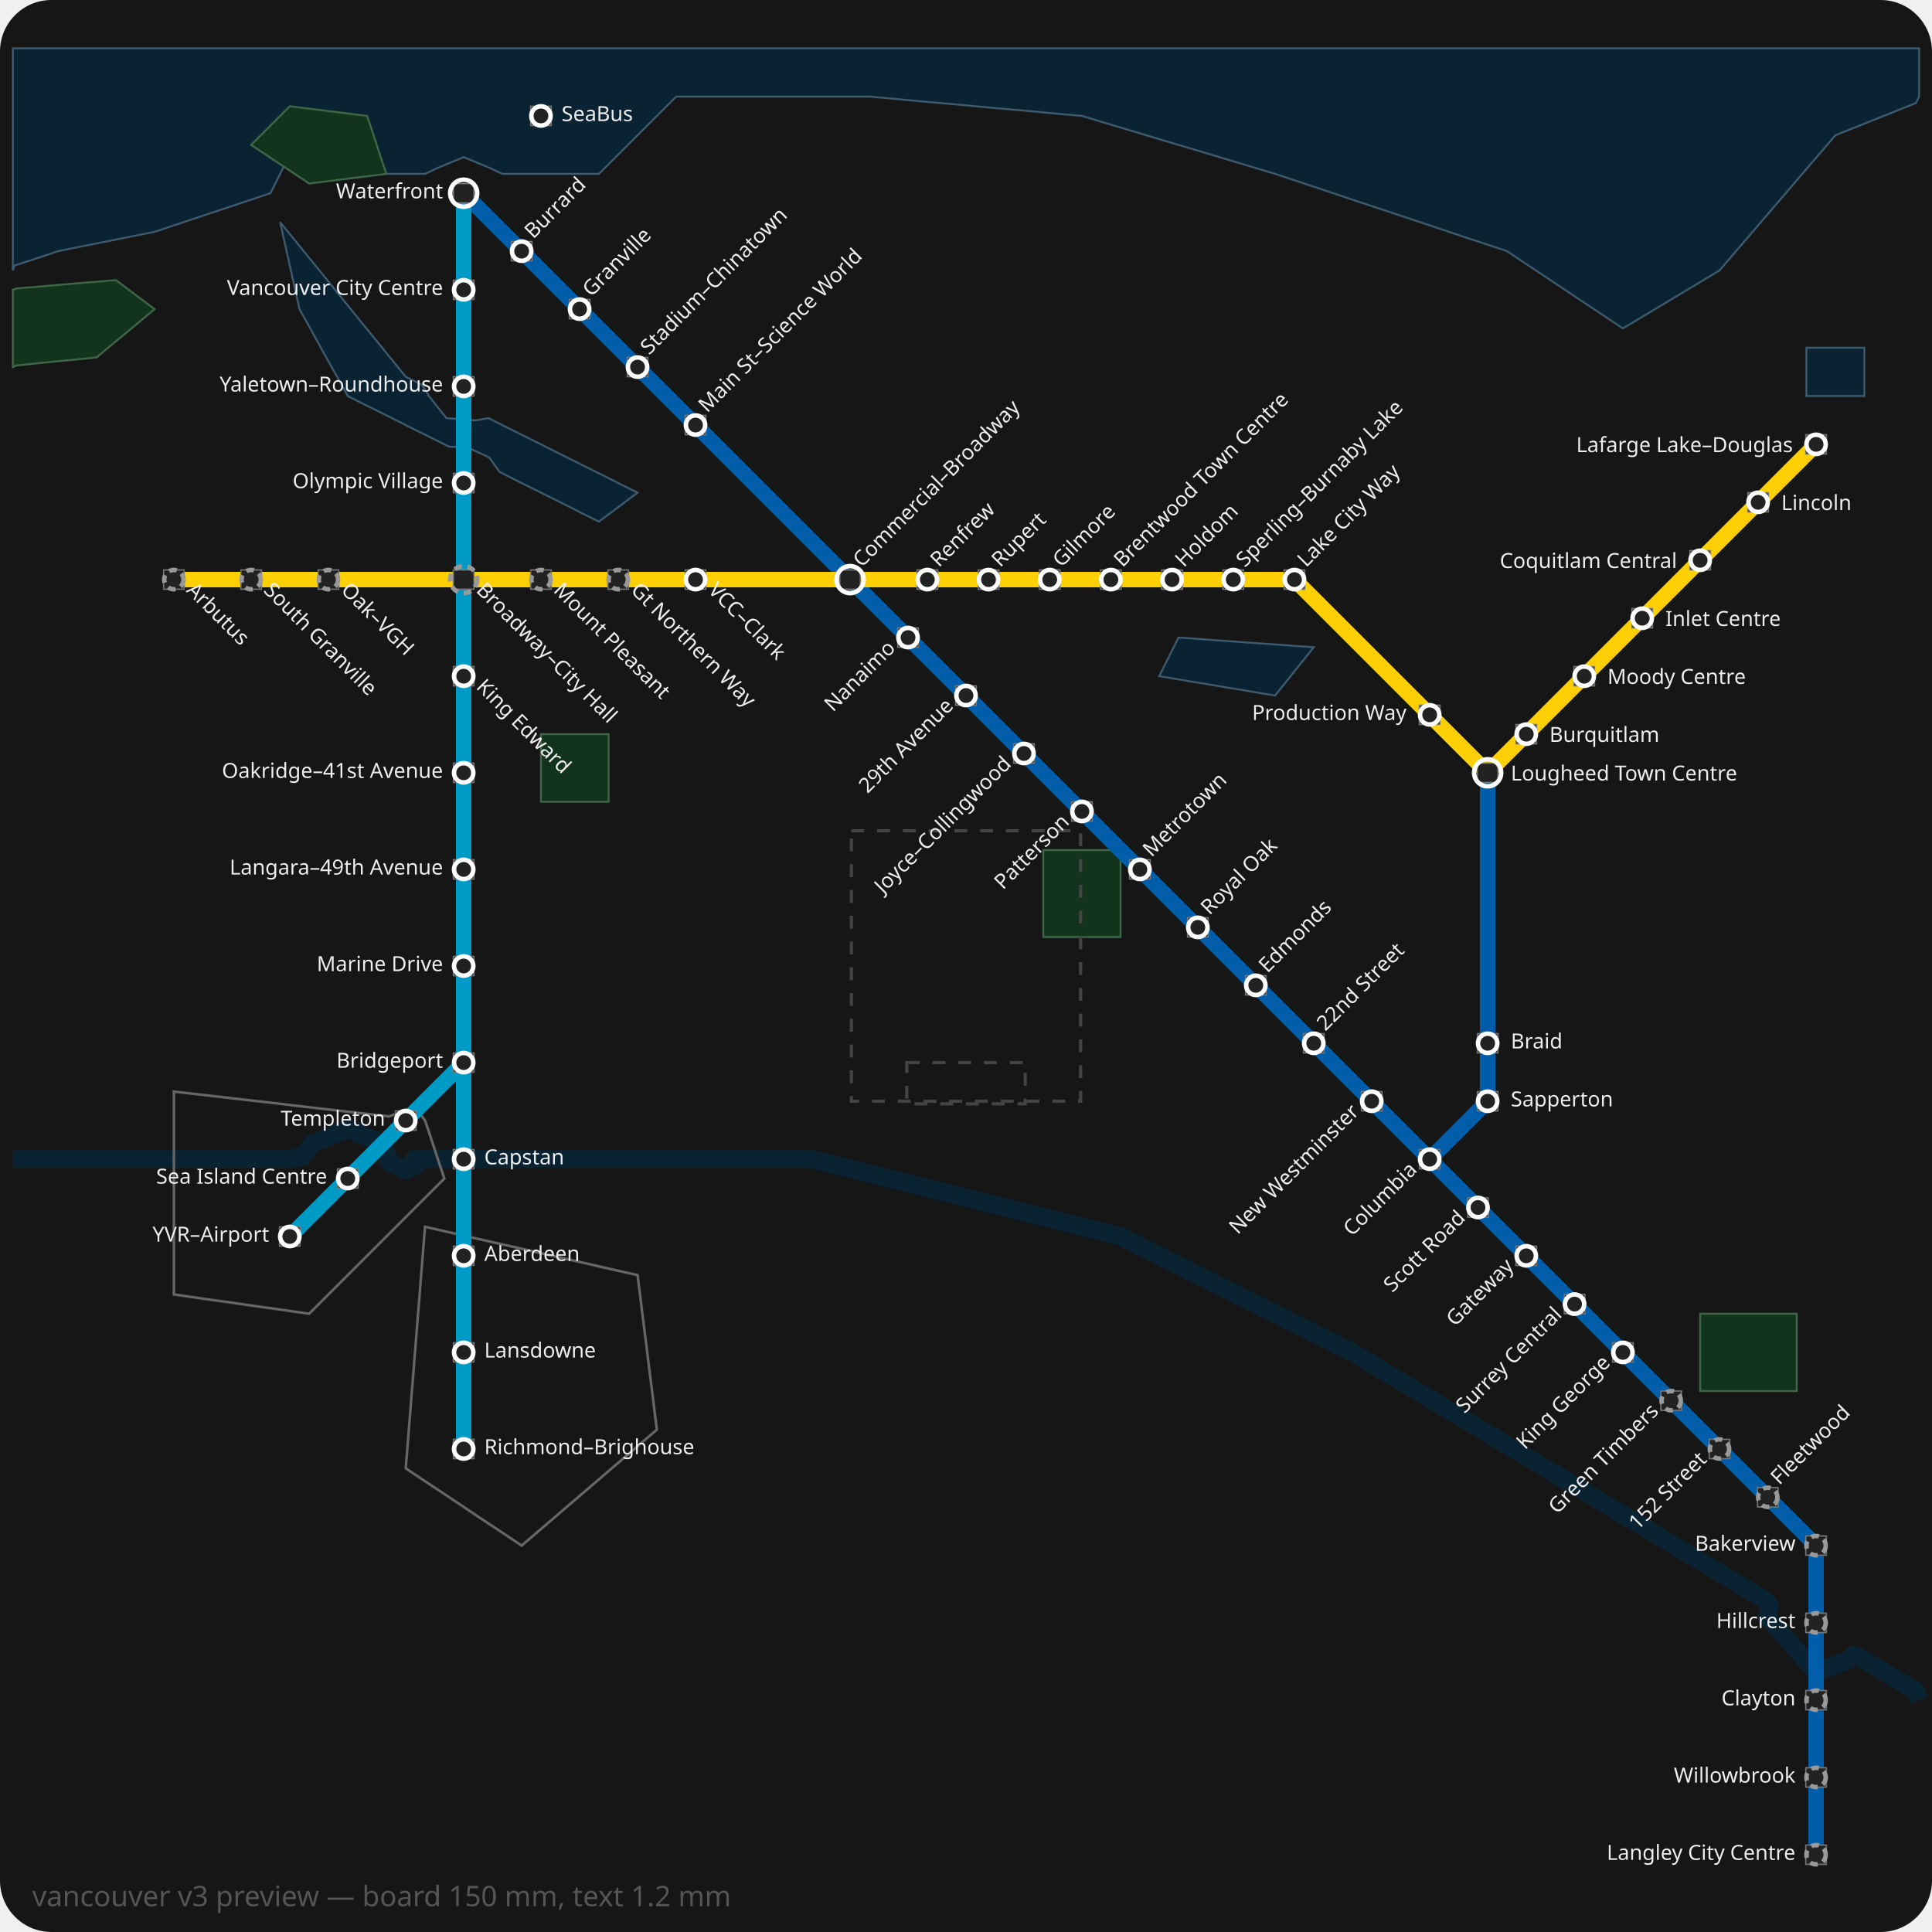
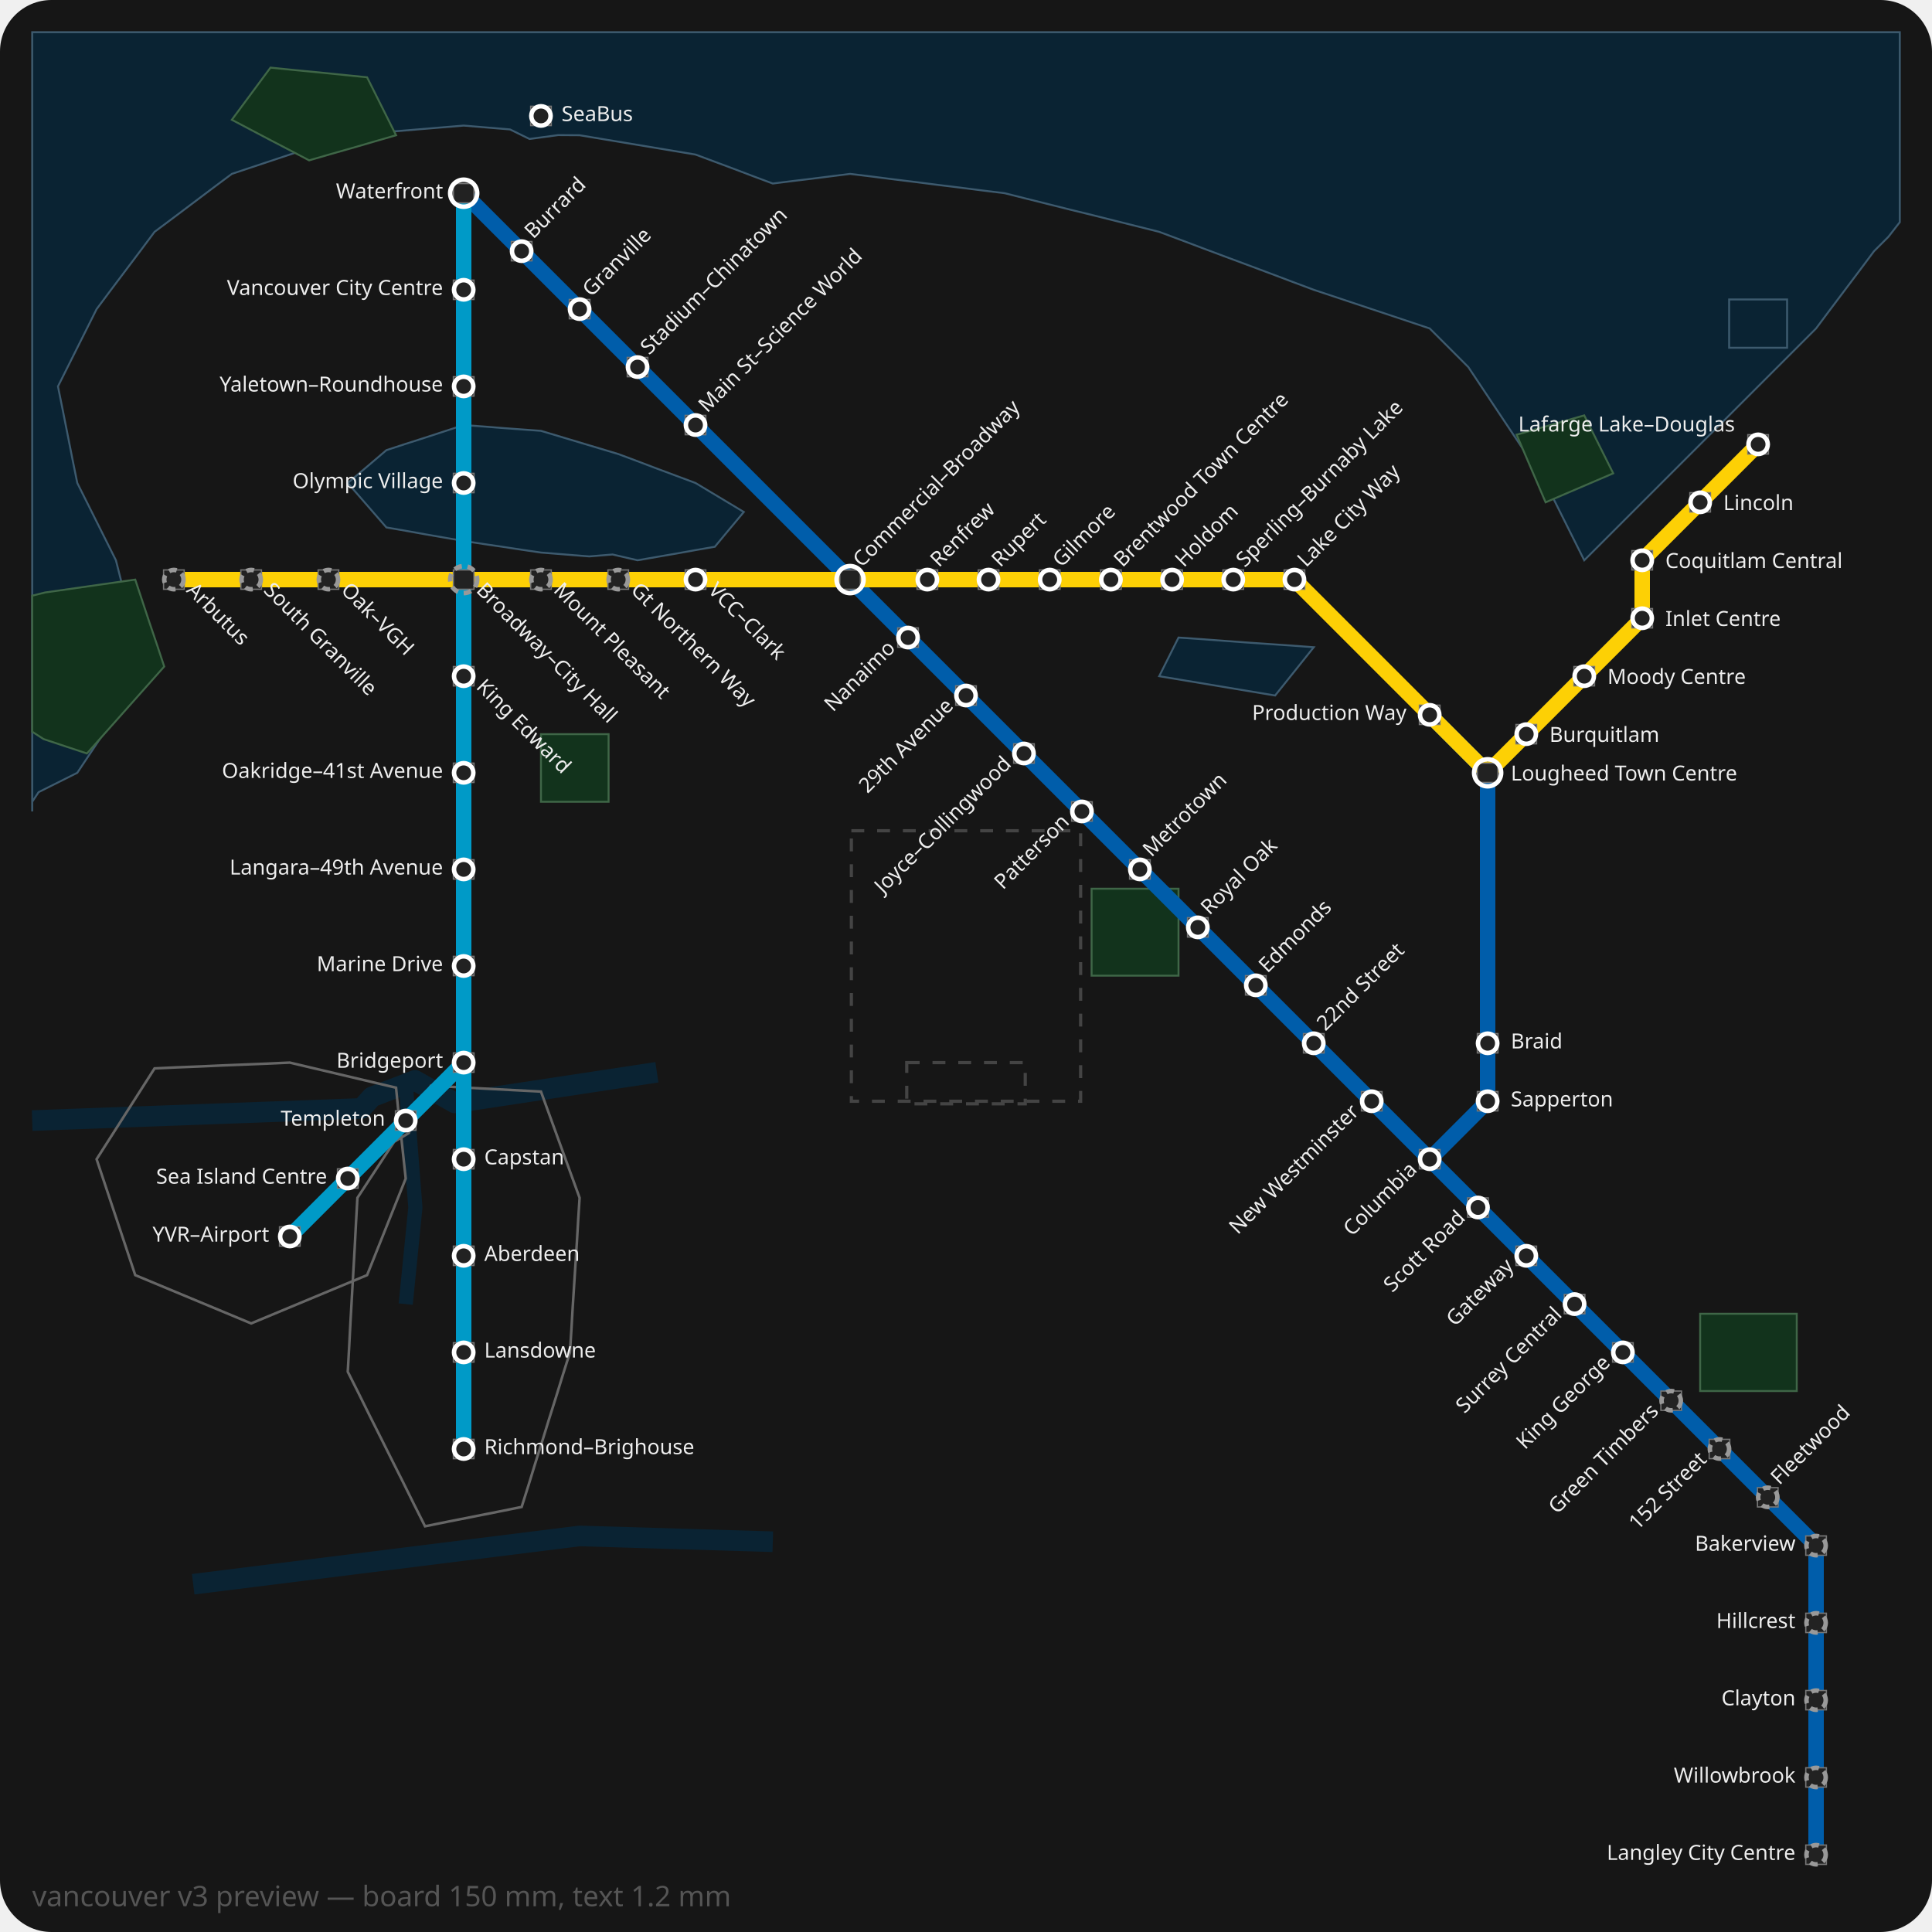
<svg xmlns="http://www.w3.org/2000/svg" width="150.0mm" height="150.0mm" viewBox="0 0 150.0 150.0" font-family="sans-serif">
  <rect x="0" y="0" width="150.0" height="150.0" rx="4" fill="#161616" />
-   <polygon points="1.00,3.75 1.50,3.75 3.00,3.75 4.50,3.75 6.00,3.75 7.50,3.75 9.00,3.75 10.50,3.75 12.00,3.75 13.50,3.75 15.00,3.75 16.50,3.75 18.00,3.75 19.50,3.75 21.00,3.75 22.50,3.75 24.00,3.75 25.50,3.75 27.00,3.75 28.50,3.75 30.00,3.75 31.50,3.75 33.00,3.75 34.50,3.75 36.00,3.75 37.50,3.75 39.00,3.75 40.50,3.75 42.00,3.75 43.50,3.75 45.00,3.75 46.50,3.75 48.00,3.75 49.50,3.75 51.00,3.75 52.50,3.75 54.00,3.75 55.50,3.75 57.00,3.75 58.50,3.75 60.00,3.75 61.50,3.75 63.00,3.75 64.50,3.75 66.00,3.75 67.50,3.75 69.00,3.75 70.50,3.75 72.00,3.75 73.50,3.75 75.00,3.75 76.50,3.75 78.00,3.75 79.50,3.75 81.00,3.75 82.50,3.75 84.00,3.75 85.50,3.75 87.00,3.75 88.50,3.75 90.00,3.75 91.50,3.75 93.00,3.75 94.50,3.75 96.00,3.75 97.50,3.75 99.00,3.75 100.50,3.75 102.00,3.75 103.50,3.75 105.00,3.75 106.50,3.75 108.00,3.75 109.50,3.75 111.00,3.75 112.50,3.75 114.00,3.75 115.50,3.75 117.00,3.75 118.50,3.75 120.00,3.75 121.50,3.75 123.00,3.75 124.50,3.75 126.00,3.75 127.50,3.75 129.00,3.75 130.50,3.75 132.00,3.75 133.50,3.75 135.00,3.75 136.50,3.75 138.00,3.75 139.50,3.75 141.00,3.75 142.50,3.75 144.00,3.75 145.50,3.75 147.00,3.75 148.50,3.75 149.00,3.75 149.00,5.00 149.00,6.25 149.00,7.50 148.75,8.00 147.50,8.50 146.25,9.00 145.00,9.50 143.75,10.00 142.50,10.50 141.60,11.55 140.70,12.60 139.80,13.65 138.90,14.70 138.00,15.75 137.10,16.80 136.20,17.85 135.30,18.90 134.40,19.95 133.50,21.00 132.25,21.75 131.00,22.50 129.75,23.25 128.50,24.00 127.25,24.75 126.00,25.50 124.88,24.75 123.75,24.00 122.62,23.25 121.50,22.50 120.38,21.75 119.25,21.00 118.12,20.25 117.00,19.50 115.62,19.04 114.23,18.58 112.85,18.12 111.46,17.65 110.08,17.19 108.69,16.73 107.31,16.27 105.92,15.81 104.54,15.35 103.15,14.88 101.77,14.42 100.38,13.96 99.00,13.50 97.64,13.09 96.27,12.68 94.91,12.27 93.55,11.86 92.18,11.45 90.82,11.05 89.45,10.64 88.09,10.23 86.73,9.82 85.36,9.41 84.00,9.00 82.62,8.88 81.25,8.75 79.88,8.62 78.50,8.50 77.12,8.38 75.75,8.25 74.38,8.12 73.00,8.00 71.62,7.88 70.25,7.75 68.88,7.62 67.50,7.50 66.00,7.50 64.50,7.50 63.00,7.50 61.50,7.50 60.00,7.50 58.50,7.50 57.00,7.50 55.50,7.50 54.00,7.50 52.50,7.50 51.50,8.50 50.50,9.50 49.50,10.50 48.50,11.50 47.50,12.50 46.50,13.50 45.00,13.50 43.50,13.50 42.00,13.50 40.50,13.50 39.00,13.50 37.98,13.02 36.00,12.20 34.02,13.02 33.00,13.50 31.50,13.50 30.00,13.50 28.50,13.50 27.60,12.60 26.70,11.70 25.80,10.80 24.90,9.90 24.00,9.00 23.40,10.20 22.80,11.40 22.20,12.60 21.60,13.80 21.00,15.00 19.71,15.43 18.43,15.86 17.14,16.29 15.86,16.71 14.57,17.14 13.29,17.57 12.00,18.00 10.75,18.25 9.50,18.50 8.25,18.75 7.00,19.00 5.75,19.25 4.50,19.50 3.38,19.88 2.25,20.25 1.12,20.62 1.00,21.00 1.00,19.56 1.00,18.12 1.00,16.69 1.00,15.25 1.00,13.81 1.00,12.38 1.00,10.94 1.00,9.50 1.00,8.06 1.00,6.62 1.00,5.19" fill="#0a2333" stroke="#3d5a6e" stroke-width="0.15" />
-   <polygon points="21.75,17.25 22.64,18.34 23.52,19.43 24.41,20.52 25.30,21.61 26.18,22.70 27.07,23.80 27.95,24.89 28.84,25.98 29.73,27.07 30.61,28.16 31.50,29.25 32.79,29.89 33.30,30.75 34.66,32.46 36.93,32.64 37.93,32.46 39.21,33.11 40.50,33.75 41.79,34.39 43.07,35.04 44.36,35.68 45.64,36.32 46.93,36.96 48.21,37.61 49.50,38.25 48.50,39.00 47.50,39.75 46.50,40.50 45.21,39.86 43.93,39.21 42.64,38.57 41.36,37.93 40.07,37.29 38.79,36.64 37.98,35.52 36.24,34.71 34.88,34.69 33.56,34.03 32.25,33.38 30.94,32.72 29.62,32.06 28.31,31.41 27.00,30.75 26.38,29.62 25.75,28.50 25.12,27.38 24.50,26.25 23.88,25.12 23.25,24.00 22.95,22.65 22.65,21.30 22.35,19.95 22.05,18.60" fill="#0a2333" stroke="#3d5a6e" stroke-width="0.15" />
-   <polyline points="1.00,90.00 22.50,90.00 23.56,89.78 24.28,88.78 27.00,87.65 29.72,88.78 30.22,90.22 31.50,90.85 32.37,90.44 32.15,90.00 63.00,90.00 87.00,96.00 105.00,105.00 137.14,124.29 137.39,124.67 137.18,125.49 141.00,129.85 143.63,128.81 143.96,128.46 148.71,131.23 149.00,132.00" fill="none" stroke="#0a2333" stroke-width="1.4" stroke-linejoin="round" />
-   <polygon points="13.50,84.75 14.89,84.91 16.29,85.07 17.68,85.23 19.07,85.39 20.46,85.55 21.86,85.71 23.25,85.88 24.64,86.04 26.04,86.20 27.43,86.36 28.82,86.52 30.21,86.68 32.22,85.92 33.00,87.00 33.38,88.12 33.75,89.25 34.12,90.38 34.50,91.50 33.45,92.55 32.40,93.60 31.35,94.65 30.30,95.70 29.25,96.75 28.20,97.80 27.15,98.85 26.10,99.90 25.05,100.95 24.00,102.00 22.69,101.81 21.38,101.62 20.06,101.44 18.75,101.25 17.44,101.06 16.12,100.88 14.81,100.69 13.50,100.50 13.50,99.07 13.50,97.64 13.50,96.20 13.50,94.77 13.50,93.34 13.50,91.91 13.50,90.48 13.50,89.05 13.50,87.61 13.50,86.18" fill="none" stroke="#666" stroke-width="0.2" />
-   <polygon points="33.00,95.25 34.38,95.56 35.75,95.88 37.12,96.19 38.50,96.50 39.88,96.81 41.25,97.12 42.62,97.44 44.00,97.75 45.38,98.06 46.75,98.38 48.12,98.69 49.50,99.00 49.67,100.33 49.83,101.67 50.00,103.00 50.17,104.33 50.33,105.67 50.50,107.00 50.67,108.33 50.83,109.67 51.00,111.00 49.95,111.90 48.90,112.80 47.85,113.70 46.80,114.60 45.75,115.50 44.70,116.40 43.65,117.30 42.60,118.20 41.55,119.10 40.50,120.00 39.38,119.25 38.25,118.50 37.12,117.75 36.00,117.00 34.88,116.25 33.75,115.50 32.62,114.75 31.50,114.00 31.62,112.56 31.73,111.12 31.85,109.67 31.96,108.23 32.08,106.79 32.19,105.35 32.31,103.90 32.42,102.46 32.54,101.02 32.65,99.58 32.77,98.13 32.88,96.69" fill="none" stroke="#666" stroke-width="0.2" />
-   <polygon points="22.50,8.25 23.70,8.40 24.90,8.55 26.10,8.70 27.30,8.85 28.50,9.00 28.88,10.12 29.25,11.25 29.62,12.38 30.00,13.50 28.80,13.65 27.60,13.80 26.40,13.95 25.20,14.10 24.00,14.25 22.88,13.50 21.75,12.75 20.62,12.00 19.50,11.25 20.50,10.25 21.50,9.25" fill="#12331c" stroke="#3f6647" stroke-width="0.15" />
-   <polygon points="1.00,22.50 1.29,22.39 2.57,22.29 3.86,22.18 5.14,22.07 6.43,21.96 7.71,21.86 9.00,21.75 10.00,22.50 11.00,23.25 12.00,24.00 10.88,24.94 9.75,25.88 8.62,26.81 7.50,27.75 6.25,27.88 5.00,28.00 3.75,28.12 2.50,28.25 1.25,28.38 1.00,28.50 1.00,27.00 1.00,25.50 1.00,24.00" fill="#12331c" stroke="#3f6647" stroke-width="0.15" />
-   <polygon points="42.00,57.00 43.31,57.00 44.62,57.00 45.94,57.00 47.25,57.00 47.25,58.31 47.25,59.62 47.25,60.94 47.25,62.25 45.94,62.25 44.62,62.25 43.31,62.25 42.00,62.25 42.00,60.94 42.00,59.62 42.00,58.31" fill="#12331c" stroke="#3f6647" stroke-width="0.15" />
-   <polygon points="81.00,66.00 82.50,66.00 84.00,66.00 85.50,66.00 87.00,66.00 87.00,67.35 87.00,68.70 87.00,70.05 87.00,71.40 87.00,72.75 85.50,72.75 84.00,72.75 82.50,72.75 81.00,72.75 81.00,71.40 81.00,70.05 81.00,68.70 81.00,67.35" fill="#12331c" stroke="#3f6647" stroke-width="0.15" />
-   <polygon points="91.50,49.50 92.81,49.59 94.12,49.69 95.44,49.78 96.75,49.88 98.06,49.97 99.38,50.06 100.69,50.16 102.00,50.25 101.25,51.19 100.50,52.12 99.75,53.06 99.00,54.00 97.71,53.79 96.43,53.57 95.14,53.36 93.86,53.14 92.57,52.93 91.29,52.71 90.00,52.50 90.50,51.50 91.00,50.50" fill="#0a2333" stroke="#3d5a6e" stroke-width="0.15" />
-   <polygon points="132.00,102.00 133.50,102.00 135.00,102.00 136.50,102.00 138.00,102.00 139.50,102.00 139.50,103.50 139.50,105.00 139.50,106.50 139.50,108.00 138.00,108.00 136.50,108.00 135.00,108.00 133.50,108.00 132.00,108.00 132.00,106.50 132.00,105.00 132.00,103.50" fill="#12331c" stroke="#3f6647" stroke-width="0.15" />
-   <polygon points="140.25,27.00 141.75,27.00 143.25,27.00 144.75,27.00 144.75,28.25 144.75,29.50 144.75,30.75 143.25,30.75 141.75,30.75 140.25,30.75 140.25,29.50 140.25,28.25" fill="#0a2333" stroke="#3d5a6e" stroke-width="0.15" />
+   <polygon points="2.50,2.50 2.50,2.50 4.00,2.50 6.00,2.50 8.00,2.50 10.00,2.50 12.00,2.50 14.00,2.50 16.00,2.50 18.00,2.50 20.00,2.50 22.00,2.50 24.00,2.50 26.00,2.50 28.00,2.50 30.00,2.50 32.00,2.50 34.00,2.50 36.00,2.50 38.00,2.50 40.00,2.50 42.00,2.50 44.00,2.50 46.00,2.50 48.00,2.50 50.00,2.50 52.00,2.50 54.00,2.50 56.00,2.50 58.00,2.50 60.00,2.50 62.00,2.50 64.00,2.50 66.00,2.50 68.00,2.50 70.00,2.50 72.00,2.50 74.00,2.50 76.00,2.50 78.00,2.50 80.00,2.50 82.00,2.50 84.00,2.50 86.00,2.50 88.00,2.50 90.00,2.50 92.00,2.50 94.00,2.50 96.00,2.50 98.00,2.50 100.00,2.50 102.00,2.50 104.00,2.50 106.00,2.50 108.00,2.50 110.00,2.50 112.00,2.50 114.00,2.50 116.00,2.50 118.00,2.50 120.00,2.50 122.00,2.50 124.00,2.50 126.00,2.50 128.00,2.50 130.00,2.50 132.00,2.50 134.00,2.50 136.00,2.50 138.00,2.50 140.00,2.50 142.00,2.50 144.00,2.50 146.00,2.50 147.50,2.50 147.50,2.50 147.50,2.50 147.50,3.75 147.50,5.62 147.50,7.50 147.50,9.38 147.50,11.25 147.50,13.12 147.50,15.00 147.50,16.12 147.50,17.25 146.62,18.38 145.50,19.50 144.38,21.00 143.25,22.50 142.12,24.00 141.00,25.50 139.88,26.62 138.75,27.75 137.62,28.88 136.50,30.00 135.38,31.12 134.25,32.25 133.12,33.38 132.00,34.50 130.88,35.62 129.75,36.75 128.62,37.88 127.50,39.00 126.38,40.12 125.25,41.25 124.12,42.38 123.00,43.50 122.25,42.00 121.50,40.50 120.75,39.00 120.00,37.50 119.00,36.00 118.00,34.50 117.00,33.00 116.00,31.50 115.00,30.00 114.00,28.50 113.00,27.50 112.00,26.50 111.00,25.50 109.20,24.90 107.40,24.30 105.60,23.70 103.80,23.10 102.00,22.50 100.29,21.86 98.57,21.21 96.86,20.57 95.14,19.93 93.43,19.29 91.71,18.64 90.00,18.00 88.29,17.57 86.57,17.14 84.86,16.71 83.14,16.29 81.43,15.86 79.71,15.43 78.00,15.00 76.29,14.79 74.57,14.57 72.86,14.36 71.14,14.14 69.43,13.93 67.71,13.71 66.00,13.50 64.50,13.69 63.00,13.88 61.50,14.06 60.00,14.25 58.50,13.69 57.00,13.12 55.50,12.56 54.00,12.00 52.20,11.70 50.40,11.40 48.60,11.10 46.80,10.80 45.00,10.50 43.33,10.49 41.11,10.79 39.60,10.05 37.80,9.90 36.00,9.75 34.20,9.90 32.40,10.05 30.60,10.20 28.80,10.35 27.00,10.50 25.20,11.10 23.40,11.70 21.60,12.30 19.80,12.90 18.00,13.50 16.50,14.62 15.00,15.75 13.50,16.88 12.00,18.00 10.88,19.50 9.75,21.00 8.62,22.50 7.50,24.00 6.75,25.50 6.00,27.00 5.25,28.50 4.50,30.00 4.88,31.88 5.25,33.75 5.62,35.62 6.00,37.50 6.75,39.00 7.50,40.50 8.25,42.00 9.00,43.50 9.38,45.00 9.75,46.50 10.12,48.00 10.50,49.50 10.12,51.00 9.75,52.50 9.38,54.00 9.00,55.50 8.00,57.00 7.00,58.50 6.00,60.00 4.50,60.75 3.00,61.50 2.50,62.25 2.50,63.00 2.50,61.03 2.50,59.06 2.50,57.09 2.50,55.12 2.50,53.16 2.50,51.19 2.50,49.22 2.50,47.25 2.50,45.28 2.50,43.31 2.50,41.34 2.50,39.38 2.50,37.41 2.50,35.44 2.50,33.47 2.50,31.50 2.50,29.53 2.50,27.56 2.50,25.59 2.50,23.62 2.50,21.66 2.50,19.69 2.50,17.72 2.50,15.75 2.50,13.78 2.50,11.81 2.50,9.84 2.50,7.88 2.50,5.91 2.50,3.94 2.50,2.50" fill="#0a2333" stroke="#3d5a6e" stroke-width="0.15" />
+   <polygon points="27.00,37.50 28.50,36.23 30.00,34.95 31.50,34.46 33.00,33.98 34.50,33.49 36.00,33.00 37.50,33.11 39.00,33.23 40.50,33.34 42.00,33.45 43.50,33.90 45.00,34.35 46.50,34.80 48.00,35.25 49.50,35.81 51.00,36.38 52.50,36.94 54.00,37.50 55.25,38.25 56.50,39.00 57.75,39.75 56.62,41.10 55.50,42.45 54.00,42.71 52.50,42.98 51.00,43.24 49.50,43.50 47.56,43.05 45.75,43.20 43.88,43.05 42.00,42.90 40.50,42.68 39.00,42.45 37.50,42.23 36.00,42.00 34.50,41.74 33.00,41.48 31.50,41.21 30.00,40.95 29.00,39.80 28.00,38.65" fill="#0a2333" stroke="#3d5a6e" stroke-width="0.15" />
+   <polyline points="2.50,87.00 28.07,86.06 28.88,85.16 32.22,83.88 35.31,85.63 51.00,83.25" fill="none" stroke="#0a2333" stroke-width="1.6" stroke-linejoin="round" />
+   <polyline points="31.50,84.17 32.25,93.75 31.50,101.25" fill="none" stroke="#0a2333" stroke-width="1.1" stroke-linejoin="round" />
+   <polyline points="15.00,123.00 45.00,119.25 60.00,119.70" fill="none" stroke="#0a2333" stroke-width="1.6" stroke-linejoin="round" />
+   <polygon points="12.00,82.95 13.75,82.87 15.50,82.80 17.25,82.72 19.00,82.65 20.75,82.58 22.50,82.50 24.15,82.89 25.80,83.28 27.45,83.67 29.10,84.06 30.75,84.45 30.92,86.19 31.12,87.97 31.31,89.74 31.50,91.50 30.90,93.00 30.30,94.50 29.70,96.00 29.10,97.50 28.50,99.00 26.70,99.75 24.90,100.50 23.10,101.25 21.30,102.00 19.50,102.75 17.70,102.00 15.90,101.25 14.10,100.50 12.30,99.75 10.50,99.00 9.90,97.20 9.30,95.40 8.70,93.60 8.10,91.80 7.50,90.00 8.40,88.59 9.30,87.18 10.20,85.77 11.10,84.36" fill="none" stroke="#666" stroke-width="0.2" />
+   <polygon points="33.45,84.30 35.16,84.39 36.87,84.48 38.58,84.57 40.29,84.66 42.00,84.75 42.60,86.40 43.20,88.05 43.80,89.70 44.40,91.35 45.00,93.00 44.89,94.71 44.79,96.43 44.68,98.14 44.57,99.86 44.46,101.57 44.36,103.29 44.25,105.00 43.71,106.71 43.18,108.43 42.64,110.14 42.11,111.86 41.57,113.57 41.04,115.29 40.50,117.00 38.62,117.38 36.75,117.75 34.88,118.12 33.00,118.50 32.14,116.79 31.29,115.07 30.43,113.36 29.57,111.64 28.71,109.93 27.86,108.21 27.00,106.50 27.11,104.57 27.21,102.64 27.32,100.71 27.43,98.79 27.54,96.86 27.64,94.93 27.75,93.00 28.70,91.55 29.65,90.10 30.60,88.65 31.74,87.97 32.50,85.75" fill="none" stroke="#666" stroke-width="0.2" />
+   <polygon points="21.00,5.25 22.88,5.44 24.75,5.62 26.62,5.81 28.50,6.00 29.25,7.50 30.00,9.00 30.75,10.50 29.06,10.99 27.38,11.48 25.69,11.96 24.00,12.45 22.50,11.66 21.00,10.88 19.50,10.09 18.00,9.30 19.00,7.95 20.00,6.60" fill="#12331c" stroke="#3f6647" stroke-width="0.15" />
+   <polygon points="2.50,46.50 2.50,46.25 3.50,46.00 5.25,45.75 7.00,45.50 8.75,45.25 10.50,45.00 11.06,46.69 11.62,48.38 12.19,50.06 12.75,51.75 11.55,53.10 10.35,54.45 9.15,55.80 7.95,57.15 6.75,58.50 5.06,57.94 3.38,57.38 2.50,56.81 2.50,56.25 2.50,54.30 2.50,52.35 2.50,50.40 2.50,48.45" fill="#12331c" stroke="#3f6647" stroke-width="0.15" />
+   <polygon points="42.00,57.00 43.75,57.00 45.50,57.00 47.25,57.00 47.25,58.75 47.25,60.50 47.25,62.25 45.50,62.25 43.75,62.25 42.00,62.25 42.00,60.50 42.00,58.75" fill="#12331c" stroke="#3f6647" stroke-width="0.15" />
+   <polygon points="84.75,69.00 86.44,69.00 88.12,69.00 89.81,69.00 91.50,69.00 91.50,70.69 91.50,72.38 91.50,74.06 91.50,75.75 89.81,75.75 88.12,75.75 86.44,75.75 84.75,75.75 84.75,74.06 84.75,72.38 84.75,70.69" fill="#12331c" stroke="#3f6647" stroke-width="0.15" />
+   <polygon points="91.50,49.50 93.25,49.62 95.00,49.75 96.75,49.88 98.50,50.00 100.25,50.12 102.00,50.25 101.00,51.50 100.00,52.75 99.00,54.00 97.20,53.70 95.40,53.40 93.60,53.10 91.80,52.80 90.00,52.50 90.75,51.00" fill="#0a2333" stroke="#3d5a6e" stroke-width="0.15" />
+   <polygon points="132.00,102.00 133.88,102.00 135.75,102.00 137.62,102.00 139.50,102.00 139.50,104.00 139.50,106.00 139.50,108.00 137.62,108.00 135.75,108.00 133.88,108.00 132.00,108.00 132.00,106.00 132.00,104.00" fill="#12331c" stroke="#3f6647" stroke-width="0.15" />
+   <polygon points="134.25,23.25 135.75,23.25 137.25,23.25 138.75,23.25 138.75,25.12 138.75,27.00 137.25,27.00 135.75,27.00 134.25,27.00 134.25,25.12" fill="#0a2333" stroke="#3d5a6e" stroke-width="0.15" />
+   <polygon points="117.75,33.75 119.50,33.25 121.25,32.75 123.00,32.25 123.75,33.75 124.50,35.25 125.25,36.75 123.50,37.50 121.75,38.25 120.00,39.00 119.25,37.25 118.50,35.50" fill="#12331c" stroke="#3f6647" stroke-width="0.15" />
  <polyline points="36.00,15.00 40.50,19.50 45.00,24.00 49.50,28.50 54.00,33.00 66.00,45.00 70.50,49.50 75.00,54.00 79.50,58.50 84.00,63.00 88.50,67.50 93.00,72.00 97.50,76.50 102.00,81.00 106.50,85.50 111.00,90.00" fill="none" stroke="#005DAA" stroke-width="1.2" stroke-linejoin="round" stroke-linecap="round" />
  <polyline points="111.00,90.00 115.50,85.50 115.50,81.00 115.50,60.00 111.00,55.50" fill="none" stroke="#005DAA" stroke-width="1.2" stroke-linejoin="round" stroke-linecap="round" />
  <polyline points="111.00,90.00 114.75,93.75 118.50,97.50 122.25,101.25 126.00,105.00 129.75,108.75 133.50,112.50 137.25,116.25 141.00,120.00 141.00,126.00 141.00,132.00 141.00,138.00 141.00,144.00" fill="none" stroke="#005DAA" stroke-width="1.2" stroke-linejoin="round" stroke-linecap="round" />
-   <polyline points="13.50,45.00 19.50,45.00 25.50,45.00 36.00,45.00 42.00,45.00 48.00,45.00 54.00,45.00 66.00,45.00 72.00,45.00 76.75,45.00 81.50,45.00 86.25,45.00 91.00,45.00 95.75,45.00 100.50,45.00 111.00,55.50 115.50,60.00 118.50,57.00 123.00,52.50 127.50,48.00 132.00,43.50 136.50,39.00 141.00,34.50" fill="none" stroke="#FDD005" stroke-width="1.2" stroke-linejoin="round" stroke-linecap="round" />
+   <polyline points="13.50,45.00 19.50,45.00 25.50,45.00 36.00,45.00 42.00,45.00 48.00,45.00 54.00,45.00 66.00,45.00 72.00,45.00 76.75,45.00 81.50,45.00 86.25,45.00 91.00,45.00 95.75,45.00 100.50,45.00 111.00,55.50 115.50,60.00 118.50,57.00 123.00,52.50 127.50,48.00 127.50,43.50 132.00,39.00 136.50,34.50" fill="none" stroke="#FDD005" stroke-width="1.2" stroke-linejoin="round" stroke-linecap="round" />
  <polyline points="36.00,15.00 36.00,22.50 36.00,30.00 36.00,37.50 36.00,45.00 36.00,52.50 36.00,60.00 36.00,67.50 36.00,75.00 36.00,82.50" fill="none" stroke="#009AC7" stroke-width="1.2" stroke-linejoin="round" stroke-linecap="round" />
  <polyline points="36.00,82.50 31.50,87.00 27.00,91.50 22.50,96.00" fill="none" stroke="#009AC7" stroke-width="1.2" stroke-linejoin="round" stroke-linecap="round" />
  <polyline points="36.00,82.50 36.00,90.00 36.00,97.50 36.00,105.00 36.00,112.50" fill="none" stroke="#009AC7" stroke-width="1.2" stroke-linejoin="round" stroke-linecap="round" />
  <rect x="66.10" y="64.50" width="17.8" height="21.0" fill="none" stroke="#444" stroke-width="0.25" stroke-dasharray="1,1" />
  <rect x="70.40" y="82.50" width="9.2" height="3.2" fill="none" stroke="#444" stroke-width="0.25" stroke-dasharray="1,1" />
  <rect x="35.20" y="14.25" width="1.6" height="1.5" fill="#222" stroke="#777" stroke-width="0.1" />
  <circle cx="36.00" cy="15.00" r="1.05" fill="none" stroke="#fff" stroke-width="0.35" />
  <rect x="39.70" y="18.75" width="1.6" height="1.5" fill="#222" stroke="#777" stroke-width="0.1" />
  <circle cx="40.50" cy="19.50" r="0.75" fill="none" stroke="#fff" stroke-width="0.35" />
  <rect x="44.20" y="23.25" width="1.6" height="1.5" fill="#222" stroke="#777" stroke-width="0.1" />
  <circle cx="45.00" cy="24.00" r="0.75" fill="none" stroke="#fff" stroke-width="0.35" />
  <rect x="48.70" y="27.75" width="1.6" height="1.5" fill="#222" stroke="#777" stroke-width="0.1" />
  <circle cx="49.50" cy="28.50" r="0.75" fill="none" stroke="#fff" stroke-width="0.35" />
  <rect x="53.20" y="32.25" width="1.6" height="1.5" fill="#222" stroke="#777" stroke-width="0.1" />
  <circle cx="54.00" cy="33.00" r="0.75" fill="none" stroke="#fff" stroke-width="0.35" />
  <rect x="65.20" y="44.25" width="1.6" height="1.5" fill="#222" stroke="#777" stroke-width="0.1" />
  <circle cx="66.00" cy="45.00" r="1.05" fill="none" stroke="#fff" stroke-width="0.35" />
  <rect x="69.70" y="48.75" width="1.6" height="1.5" fill="#222" stroke="#777" stroke-width="0.1" />
  <circle cx="70.50" cy="49.50" r="0.75" fill="none" stroke="#fff" stroke-width="0.35" />
  <rect x="74.20" y="53.25" width="1.6" height="1.5" fill="#222" stroke="#777" stroke-width="0.1" />
  <circle cx="75.00" cy="54.00" r="0.75" fill="none" stroke="#fff" stroke-width="0.35" />
  <rect x="78.70" y="57.75" width="1.6" height="1.5" fill="#222" stroke="#777" stroke-width="0.1" />
  <circle cx="79.50" cy="58.50" r="0.75" fill="none" stroke="#fff" stroke-width="0.35" />
  <rect x="83.20" y="62.25" width="1.6" height="1.5" fill="#222" stroke="#777" stroke-width="0.1" />
  <circle cx="84.00" cy="63.00" r="0.75" fill="none" stroke="#fff" stroke-width="0.35" />
  <rect x="87.70" y="66.75" width="1.6" height="1.5" fill="#222" stroke="#777" stroke-width="0.1" />
  <circle cx="88.50" cy="67.50" r="0.75" fill="none" stroke="#fff" stroke-width="0.35" />
  <rect x="92.20" y="71.25" width="1.6" height="1.5" fill="#222" stroke="#777" stroke-width="0.1" />
  <circle cx="93.00" cy="72.00" r="0.75" fill="none" stroke="#fff" stroke-width="0.35" />
  <rect x="96.70" y="75.75" width="1.6" height="1.5" fill="#222" stroke="#777" stroke-width="0.1" />
  <circle cx="97.50" cy="76.50" r="0.75" fill="none" stroke="#fff" stroke-width="0.35" />
  <rect x="101.20" y="80.25" width="1.6" height="1.5" fill="#222" stroke="#777" stroke-width="0.1" />
  <circle cx="102.00" cy="81.00" r="0.75" fill="none" stroke="#fff" stroke-width="0.35" />
  <rect x="105.70" y="84.75" width="1.6" height="1.5" fill="#222" stroke="#777" stroke-width="0.1" />
  <circle cx="106.50" cy="85.50" r="0.75" fill="none" stroke="#fff" stroke-width="0.35" />
  <rect x="110.20" y="89.25" width="1.6" height="1.5" fill="#222" stroke="#777" stroke-width="0.1" />
  <circle cx="111.00" cy="90.00" r="0.75" fill="none" stroke="#fff" stroke-width="0.35" />
  <rect x="114.70" y="84.75" width="1.6" height="1.5" fill="#222" stroke="#777" stroke-width="0.1" />
  <circle cx="115.50" cy="85.50" r="0.75" fill="none" stroke="#fff" stroke-width="0.35" />
  <rect x="114.70" y="80.25" width="1.6" height="1.5" fill="#222" stroke="#777" stroke-width="0.1" />
  <circle cx="115.50" cy="81.00" r="0.75" fill="none" stroke="#fff" stroke-width="0.35" />
  <rect x="114.70" y="59.25" width="1.6" height="1.5" fill="#222" stroke="#777" stroke-width="0.1" />
  <circle cx="115.50" cy="60.00" r="1.05" fill="none" stroke="#fff" stroke-width="0.35" />
  <rect x="110.20" y="54.75" width="1.6" height="1.5" fill="#222" stroke="#777" stroke-width="0.1" />
  <circle cx="111.00" cy="55.50" r="0.75" fill="none" stroke="#fff" stroke-width="0.35" />
  <rect x="113.95" y="93.00" width="1.6" height="1.5" fill="#222" stroke="#777" stroke-width="0.1" />
  <circle cx="114.75" cy="93.75" r="0.75" fill="none" stroke="#fff" stroke-width="0.35" />
  <rect x="117.70" y="96.75" width="1.6" height="1.5" fill="#222" stroke="#777" stroke-width="0.1" />
  <circle cx="118.50" cy="97.50" r="0.75" fill="none" stroke="#fff" stroke-width="0.35" />
  <rect x="121.45" y="100.50" width="1.6" height="1.5" fill="#222" stroke="#777" stroke-width="0.1" />
  <circle cx="122.25" cy="101.25" r="0.75" fill="none" stroke="#fff" stroke-width="0.35" />
  <rect x="125.20" y="104.25" width="1.6" height="1.5" fill="#222" stroke="#777" stroke-width="0.1" />
  <circle cx="126.00" cy="105.00" r="0.75" fill="none" stroke="#fff" stroke-width="0.35" />
  <rect x="128.95" y="108.00" width="1.6" height="1.5" fill="#222" stroke="#777" stroke-width="0.1" />
  <circle cx="129.75" cy="108.75" r="0.75" fill="none" stroke="#999" stroke-width="0.35" stroke-dasharray="0.6,0.45" />
  <rect x="132.70" y="111.75" width="1.6" height="1.5" fill="#222" stroke="#777" stroke-width="0.1" />
  <circle cx="133.50" cy="112.50" r="0.75" fill="none" stroke="#999" stroke-width="0.35" stroke-dasharray="0.6,0.45" />
  <rect x="136.45" y="115.50" width="1.6" height="1.5" fill="#222" stroke="#777" stroke-width="0.1" />
  <circle cx="137.25" cy="116.25" r="0.75" fill="none" stroke="#999" stroke-width="0.35" stroke-dasharray="0.6,0.45" />
  <rect x="140.20" y="119.25" width="1.6" height="1.5" fill="#222" stroke="#777" stroke-width="0.1" />
  <circle cx="141.00" cy="120.00" r="0.75" fill="none" stroke="#999" stroke-width="0.35" stroke-dasharray="0.6,0.45" />
  <rect x="140.20" y="125.25" width="1.6" height="1.5" fill="#222" stroke="#777" stroke-width="0.1" />
  <circle cx="141.00" cy="126.00" r="0.75" fill="none" stroke="#999" stroke-width="0.35" stroke-dasharray="0.6,0.45" />
  <rect x="140.20" y="131.25" width="1.6" height="1.5" fill="#222" stroke="#777" stroke-width="0.1" />
  <circle cx="141.00" cy="132.00" r="0.75" fill="none" stroke="#999" stroke-width="0.35" stroke-dasharray="0.6,0.45" />
  <rect x="140.20" y="137.25" width="1.6" height="1.5" fill="#222" stroke="#777" stroke-width="0.1" />
  <circle cx="141.00" cy="138.00" r="0.75" fill="none" stroke="#999" stroke-width="0.35" stroke-dasharray="0.6,0.45" />
  <rect x="140.20" y="143.25" width="1.6" height="1.5" fill="#222" stroke="#777" stroke-width="0.1" />
  <circle cx="141.00" cy="144.00" r="0.75" fill="none" stroke="#999" stroke-width="0.35" stroke-dasharray="0.6,0.45" />
  <rect x="12.70" y="44.25" width="1.6" height="1.5" fill="#222" stroke="#777" stroke-width="0.1" />
  <circle cx="13.50" cy="45.00" r="0.75" fill="none" stroke="#999" stroke-width="0.35" stroke-dasharray="0.6,0.45" />
  <rect x="18.70" y="44.25" width="1.6" height="1.5" fill="#222" stroke="#777" stroke-width="0.1" />
  <circle cx="19.50" cy="45.00" r="0.75" fill="none" stroke="#999" stroke-width="0.35" stroke-dasharray="0.6,0.45" />
  <rect x="24.70" y="44.25" width="1.6" height="1.5" fill="#222" stroke="#777" stroke-width="0.1" />
  <circle cx="25.50" cy="45.00" r="0.75" fill="none" stroke="#999" stroke-width="0.35" stroke-dasharray="0.6,0.45" />
  <rect x="35.20" y="44.25" width="1.6" height="1.5" fill="#222" stroke="#777" stroke-width="0.1" />
  <circle cx="36.00" cy="45.00" r="1.05" fill="none" stroke="#999" stroke-width="0.35" stroke-dasharray="0.6,0.45" />
  <rect x="41.20" y="44.25" width="1.6" height="1.5" fill="#222" stroke="#777" stroke-width="0.1" />
  <circle cx="42.00" cy="45.00" r="0.75" fill="none" stroke="#999" stroke-width="0.35" stroke-dasharray="0.6,0.45" />
  <rect x="47.20" y="44.25" width="1.6" height="1.5" fill="#222" stroke="#777" stroke-width="0.1" />
  <circle cx="48.00" cy="45.00" r="0.75" fill="none" stroke="#999" stroke-width="0.35" stroke-dasharray="0.6,0.45" />
  <rect x="53.20" y="44.25" width="1.6" height="1.5" fill="#222" stroke="#777" stroke-width="0.1" />
  <circle cx="54.00" cy="45.00" r="0.75" fill="none" stroke="#fff" stroke-width="0.35" />
  <rect x="71.20" y="44.25" width="1.6" height="1.5" fill="#222" stroke="#777" stroke-width="0.1" />
  <circle cx="72.00" cy="45.00" r="0.75" fill="none" stroke="#fff" stroke-width="0.35" />
  <rect x="75.95" y="44.25" width="1.6" height="1.5" fill="#222" stroke="#777" stroke-width="0.1" />
  <circle cx="76.75" cy="45.00" r="0.75" fill="none" stroke="#fff" stroke-width="0.35" />
  <rect x="80.70" y="44.25" width="1.6" height="1.5" fill="#222" stroke="#777" stroke-width="0.1" />
  <circle cx="81.50" cy="45.00" r="0.75" fill="none" stroke="#fff" stroke-width="0.35" />
  <rect x="85.45" y="44.25" width="1.6" height="1.5" fill="#222" stroke="#777" stroke-width="0.1" />
  <circle cx="86.25" cy="45.00" r="0.75" fill="none" stroke="#fff" stroke-width="0.35" />
  <rect x="90.20" y="44.25" width="1.6" height="1.5" fill="#222" stroke="#777" stroke-width="0.1" />
  <circle cx="91.00" cy="45.00" r="0.75" fill="none" stroke="#fff" stroke-width="0.35" />
  <rect x="94.95" y="44.25" width="1.6" height="1.5" fill="#222" stroke="#777" stroke-width="0.1" />
  <circle cx="95.75" cy="45.00" r="0.75" fill="none" stroke="#fff" stroke-width="0.35" />
  <rect x="99.70" y="44.25" width="1.6" height="1.5" fill="#222" stroke="#777" stroke-width="0.1" />
  <circle cx="100.50" cy="45.00" r="0.75" fill="none" stroke="#fff" stroke-width="0.35" />
  <rect x="117.70" y="56.25" width="1.6" height="1.5" fill="#222" stroke="#777" stroke-width="0.1" />
  <circle cx="118.50" cy="57.00" r="0.75" fill="none" stroke="#fff" stroke-width="0.35" />
  <rect x="122.20" y="51.75" width="1.6" height="1.5" fill="#222" stroke="#777" stroke-width="0.1" />
  <circle cx="123.00" cy="52.50" r="0.75" fill="none" stroke="#fff" stroke-width="0.35" />
  <rect x="126.70" y="47.25" width="1.6" height="1.5" fill="#222" stroke="#777" stroke-width="0.1" />
  <circle cx="127.50" cy="48.00" r="0.75" fill="none" stroke="#fff" stroke-width="0.35" />
-   <rect x="131.20" y="42.75" width="1.6" height="1.5" fill="#222" stroke="#777" stroke-width="0.1" />
-   <circle cx="132.00" cy="43.50" r="0.75" fill="none" stroke="#fff" stroke-width="0.35" />
-   <rect x="135.70" y="38.25" width="1.6" height="1.5" fill="#222" stroke="#777" stroke-width="0.1" />
-   <circle cx="136.50" cy="39.00" r="0.75" fill="none" stroke="#fff" stroke-width="0.35" />
-   <rect x="140.20" y="33.75" width="1.6" height="1.5" fill="#222" stroke="#777" stroke-width="0.1" />
-   <circle cx="141.00" cy="34.50" r="0.75" fill="none" stroke="#fff" stroke-width="0.35" />
+   <rect x="126.70" y="42.75" width="1.6" height="1.5" fill="#222" stroke="#777" stroke-width="0.1" />
+   <circle cx="127.50" cy="43.50" r="0.75" fill="none" stroke="#fff" stroke-width="0.35" />
+   <rect x="131.20" y="38.25" width="1.6" height="1.5" fill="#222" stroke="#777" stroke-width="0.1" />
+   <circle cx="132.00" cy="39.00" r="0.75" fill="none" stroke="#fff" stroke-width="0.35" />
+   <rect x="135.70" y="33.75" width="1.6" height="1.5" fill="#222" stroke="#777" stroke-width="0.1" />
+   <circle cx="136.50" cy="34.50" r="0.75" fill="none" stroke="#fff" stroke-width="0.35" />
  <rect x="35.20" y="21.75" width="1.6" height="1.5" fill="#222" stroke="#777" stroke-width="0.1" />
  <circle cx="36.00" cy="22.50" r="0.75" fill="none" stroke="#fff" stroke-width="0.35" />
  <rect x="35.20" y="29.25" width="1.6" height="1.5" fill="#222" stroke="#777" stroke-width="0.1" />
  <circle cx="36.00" cy="30.00" r="0.75" fill="none" stroke="#fff" stroke-width="0.35" />
  <rect x="35.20" y="36.75" width="1.6" height="1.5" fill="#222" stroke="#777" stroke-width="0.1" />
  <circle cx="36.00" cy="37.50" r="0.75" fill="none" stroke="#fff" stroke-width="0.35" />
  <rect x="35.20" y="51.75" width="1.6" height="1.5" fill="#222" stroke="#777" stroke-width="0.1" />
  <circle cx="36.00" cy="52.50" r="0.75" fill="none" stroke="#fff" stroke-width="0.35" />
  <rect x="35.20" y="59.25" width="1.6" height="1.5" fill="#222" stroke="#777" stroke-width="0.1" />
  <circle cx="36.00" cy="60.00" r="0.75" fill="none" stroke="#fff" stroke-width="0.35" />
  <rect x="35.20" y="66.75" width="1.6" height="1.5" fill="#222" stroke="#777" stroke-width="0.1" />
  <circle cx="36.00" cy="67.50" r="0.75" fill="none" stroke="#fff" stroke-width="0.35" />
  <rect x="35.20" y="74.25" width="1.6" height="1.5" fill="#222" stroke="#777" stroke-width="0.1" />
  <circle cx="36.00" cy="75.00" r="0.75" fill="none" stroke="#fff" stroke-width="0.35" />
  <rect x="35.20" y="81.75" width="1.6" height="1.5" fill="#222" stroke="#777" stroke-width="0.1" />
  <circle cx="36.00" cy="82.50" r="0.75" fill="none" stroke="#fff" stroke-width="0.35" />
  <rect x="30.70" y="86.25" width="1.6" height="1.5" fill="#222" stroke="#777" stroke-width="0.1" />
  <circle cx="31.50" cy="87.00" r="0.75" fill="none" stroke="#fff" stroke-width="0.35" />
  <rect x="26.20" y="90.75" width="1.6" height="1.5" fill="#222" stroke="#777" stroke-width="0.1" />
  <circle cx="27.00" cy="91.50" r="0.75" fill="none" stroke="#fff" stroke-width="0.35" />
  <rect x="21.70" y="95.25" width="1.6" height="1.5" fill="#222" stroke="#777" stroke-width="0.1" />
  <circle cx="22.50" cy="96.00" r="0.75" fill="none" stroke="#fff" stroke-width="0.35" />
  <rect x="35.20" y="89.25" width="1.6" height="1.5" fill="#222" stroke="#777" stroke-width="0.1" />
  <circle cx="36.00" cy="90.00" r="0.75" fill="none" stroke="#fff" stroke-width="0.35" />
  <rect x="35.20" y="96.75" width="1.6" height="1.5" fill="#222" stroke="#777" stroke-width="0.1" />
  <circle cx="36.00" cy="97.50" r="0.75" fill="none" stroke="#fff" stroke-width="0.35" />
  <rect x="35.20" y="104.25" width="1.6" height="1.5" fill="#222" stroke="#777" stroke-width="0.1" />
  <circle cx="36.00" cy="105.00" r="0.75" fill="none" stroke="#fff" stroke-width="0.35" />
  <rect x="35.20" y="111.75" width="1.6" height="1.5" fill="#222" stroke="#777" stroke-width="0.1" />
  <circle cx="36.00" cy="112.50" r="0.75" fill="none" stroke="#fff" stroke-width="0.35" />
  <rect x="41.20" y="8.25" width="1.6" height="1.5" fill="#222" stroke="#777" stroke-width="0.1" />
  <circle cx="42.00" cy="9.00" r="0.75" fill="none" stroke="#fff" stroke-width="0.35" />
  <text transform="translate(34.40,15.40) rotate(0)" text-anchor="end" font-size="1.62" fill="#eee">Waterfront</text>
  <text transform="translate(41.40,18.60) rotate(-45)" text-anchor="start" font-size="1.62" fill="#eee">Burrard</text>
  <text transform="translate(45.90,23.10) rotate(-45)" text-anchor="start" font-size="1.62" fill="#eee">Granville</text>
  <text transform="translate(50.40,27.60) rotate(-45)" text-anchor="start" font-size="1.62" fill="#eee">Stadium–Chinatown</text>
  <text transform="translate(54.90,32.10) rotate(-45)" text-anchor="start" font-size="1.62" fill="#eee">Main St–Science World</text>
  <text transform="translate(66.90,44.10) rotate(-45)" text-anchor="start" font-size="1.62" fill="#eee">Commercial–Broadway</text>
  <text transform="translate(69.60,50.40) rotate(-45)" text-anchor="end" font-size="1.62" fill="#eee">Nanaimo</text>
  <text transform="translate(74.10,54.90) rotate(-45)" text-anchor="end" font-size="1.62" fill="#eee">29th Avenue</text>
  <text transform="translate(78.60,59.40) rotate(-45)" text-anchor="end" font-size="1.62" fill="#eee">Joyce–Collingwood</text>
  <text transform="translate(83.10,63.90) rotate(-45)" text-anchor="end" font-size="1.62" fill="#eee">Patterson</text>
  <text transform="translate(89.40,66.60) rotate(-45)" text-anchor="start" font-size="1.62" fill="#eee">Metrotown</text>
  <text transform="translate(93.90,71.10) rotate(-45)" text-anchor="start" font-size="1.62" fill="#eee">Royal Oak</text>
  <text transform="translate(98.40,75.60) rotate(-45)" text-anchor="start" font-size="1.62" fill="#eee">Edmonds</text>
  <text transform="translate(102.90,80.10) rotate(-45)" text-anchor="start" font-size="1.62" fill="#eee">22nd Street</text>
  <text transform="translate(105.60,86.40) rotate(-45)" text-anchor="end" font-size="1.62" fill="#eee">New Westminster</text>
  <text transform="translate(110.10,90.90) rotate(-45)" text-anchor="end" font-size="1.62" fill="#eee">Columbia</text>
  <text transform="translate(117.30,85.90) rotate(0)" text-anchor="start" font-size="1.62" fill="#eee">Sapperton</text>
  <text transform="translate(117.30,81.40) rotate(0)" text-anchor="start" font-size="1.62" fill="#eee">Braid</text>
  <text transform="translate(117.30,60.60) rotate(0)" text-anchor="start" font-size="1.62" fill="#eee">Lougheed Town Centre</text>
  <text transform="translate(109.20,55.90) rotate(0)" text-anchor="end" font-size="1.62" fill="#eee">Production Way</text>
  <text transform="translate(113.85,94.65) rotate(-45)" text-anchor="end" font-size="1.62" fill="#eee">Scott Road</text>
  <text transform="translate(117.60,98.40) rotate(-45)" text-anchor="end" font-size="1.62" fill="#eee">Gateway</text>
  <text transform="translate(121.35,102.15) rotate(-45)" text-anchor="end" font-size="1.62" fill="#eee">Surrey Central</text>
  <text transform="translate(125.10,105.90) rotate(-45)" text-anchor="end" font-size="1.62" fill="#eee">King George</text>
  <text transform="translate(128.85,109.65) rotate(-45)" text-anchor="end" font-size="1.62" fill="#eee">Green Timbers</text>
  <text transform="translate(132.60,113.40) rotate(-45)" text-anchor="end" font-size="1.62" fill="#eee">152 Street</text>
  <text transform="translate(138.15,115.35) rotate(-45)" text-anchor="start" font-size="1.62" fill="#eee">Fleetwood</text>
  <text transform="translate(139.40,120.40) rotate(0)" text-anchor="end" font-size="1.62" fill="#eee">Bakerview</text>
  <text transform="translate(139.40,126.40) rotate(0)" text-anchor="end" font-size="1.62" fill="#eee">Hillcrest</text>
  <text transform="translate(139.40,132.40) rotate(0)" text-anchor="end" font-size="1.62" fill="#eee">Clayton</text>
  <text transform="translate(139.40,138.40) rotate(0)" text-anchor="end" font-size="1.62" fill="#eee">Willowbrook</text>
  <text transform="translate(139.40,144.40) rotate(0)" text-anchor="end" font-size="1.62" fill="#eee">Langley City Centre</text>
  <text transform="translate(14.40,45.90) rotate(45)" text-anchor="start" font-size="1.62" fill="#eee">Arbutus</text>
  <text transform="translate(20.40,45.90) rotate(45)" text-anchor="start" font-size="1.62" fill="#eee">South Granville</text>
  <text transform="translate(26.40,45.90) rotate(45)" text-anchor="start" font-size="1.62" fill="#eee">Oak–VGH</text>
  <text transform="translate(36.90,45.90) rotate(45)" text-anchor="start" font-size="1.62" fill="#eee">Broadway–City Hall</text>
  <text transform="translate(42.90,45.90) rotate(45)" text-anchor="start" font-size="1.62" fill="#eee">Mount Pleasant</text>
  <text transform="translate(48.90,45.90) rotate(45)" text-anchor="start" font-size="1.62" fill="#eee">Gt Northern Way</text>
  <text transform="translate(54.90,45.90) rotate(45)" text-anchor="start" font-size="1.62" fill="#eee">VCC–Clark</text>
  <text transform="translate(72.90,44.10) rotate(-45)" text-anchor="start" font-size="1.62" fill="#eee">Renfrew</text>
  <text transform="translate(77.66,44.10) rotate(-45)" text-anchor="start" font-size="1.62" fill="#eee">Rupert</text>
  <text transform="translate(82.40,44.10) rotate(-45)" text-anchor="start" font-size="1.62" fill="#eee">Gilmore</text>
  <text transform="translate(87.15,44.10) rotate(-45)" text-anchor="start" font-size="1.62" fill="#eee">Brentwood Town Centre</text>
  <text transform="translate(91.91,44.10) rotate(-45)" text-anchor="start" font-size="1.62" fill="#eee">Holdom</text>
  <text transform="translate(96.65,44.10) rotate(-45)" text-anchor="start" font-size="1.62" fill="#eee">Sperling–Burnaby Lake</text>
  <text transform="translate(101.40,44.10) rotate(-45)" text-anchor="start" font-size="1.62" fill="#eee">Lake City Way</text>
  <text transform="translate(120.30,57.60) rotate(0)" text-anchor="start" font-size="1.62" fill="#eee">Burquitlam</text>
  <text transform="translate(124.80,53.10) rotate(0)" text-anchor="start" font-size="1.62" fill="#eee">Moody Centre</text>
  <text transform="translate(129.30,48.60) rotate(0)" text-anchor="start" font-size="1.62" fill="#eee">Inlet Centre</text>
-   <text transform="translate(130.20,44.10) rotate(0)" text-anchor="end" font-size="1.62" fill="#eee">Coquitlam Central</text>
-   <text transform="translate(138.30,39.60) rotate(0)" text-anchor="start" font-size="1.62" fill="#eee">Lincoln</text>
-   <text transform="translate(139.20,35.10) rotate(0)" text-anchor="end" font-size="1.62" fill="#eee">Lafarge Lake–Douglas</text>
+   <text transform="translate(129.30,44.10) rotate(0)" text-anchor="start" font-size="1.62" fill="#eee">Coquitlam Central</text>
+   <text transform="translate(133.80,39.60) rotate(0)" text-anchor="start" font-size="1.62" fill="#eee">Lincoln</text>
+   <text transform="translate(134.70,33.50) rotate(0)" text-anchor="end" font-size="1.62" fill="#eee">Lafarge Lake–Douglas</text>
  <text transform="translate(34.40,22.90) rotate(0)" text-anchor="end" font-size="1.62" fill="#eee">Vancouver City Centre</text>
  <text transform="translate(34.40,30.40) rotate(0)" text-anchor="end" font-size="1.62" fill="#eee">Yaletown–Roundhouse</text>
  <text transform="translate(34.40,37.90) rotate(0)" text-anchor="end" font-size="1.62" fill="#eee">Olympic Village</text>
  <text transform="translate(36.90,53.40) rotate(45)" text-anchor="start" font-size="1.62" fill="#eee">King Edward</text>
  <text transform="translate(34.40,60.40) rotate(0)" text-anchor="end" font-size="1.62" fill="#eee">Oakridge–41st Avenue</text>
  <text transform="translate(34.40,67.90) rotate(0)" text-anchor="end" font-size="1.62" fill="#eee">Langara–49th Avenue</text>
  <text transform="translate(34.40,75.40) rotate(0)" text-anchor="end" font-size="1.62" fill="#eee">Marine Drive</text>
  <text transform="translate(34.40,82.90) rotate(0)" text-anchor="end" font-size="1.62" fill="#eee">Bridgeport</text>
  <text transform="translate(29.90,87.40) rotate(0)" text-anchor="end" font-size="1.62" fill="#eee">Templeton</text>
  <text transform="translate(25.40,91.90) rotate(0)" text-anchor="end" font-size="1.62" fill="#eee">Sea Island Centre</text>
  <text transform="translate(20.90,96.40) rotate(0)" text-anchor="end" font-size="1.62" fill="#eee">YVR–Airport</text>
  <text transform="translate(37.60,90.40) rotate(0)" text-anchor="start" font-size="1.62" fill="#eee">Capstan</text>
  <text transform="translate(37.60,97.90) rotate(0)" text-anchor="start" font-size="1.62" fill="#eee">Aberdeen</text>
  <text transform="translate(37.60,105.40) rotate(0)" text-anchor="start" font-size="1.62" fill="#eee">Lansdowne</text>
  <text transform="translate(37.60,112.90) rotate(0)" text-anchor="start" font-size="1.62" fill="#eee">Richmond–Brighouse</text>
  <text transform="translate(43.60,9.40) rotate(0)" text-anchor="start" font-size="1.62" fill="#eee">SeaBus</text>
  <text x="2.5" y="148.0" font-size="2.2" fill="#555">vancouver v3 preview — board 150 mm, text 1.2 mm</text>
</svg>
